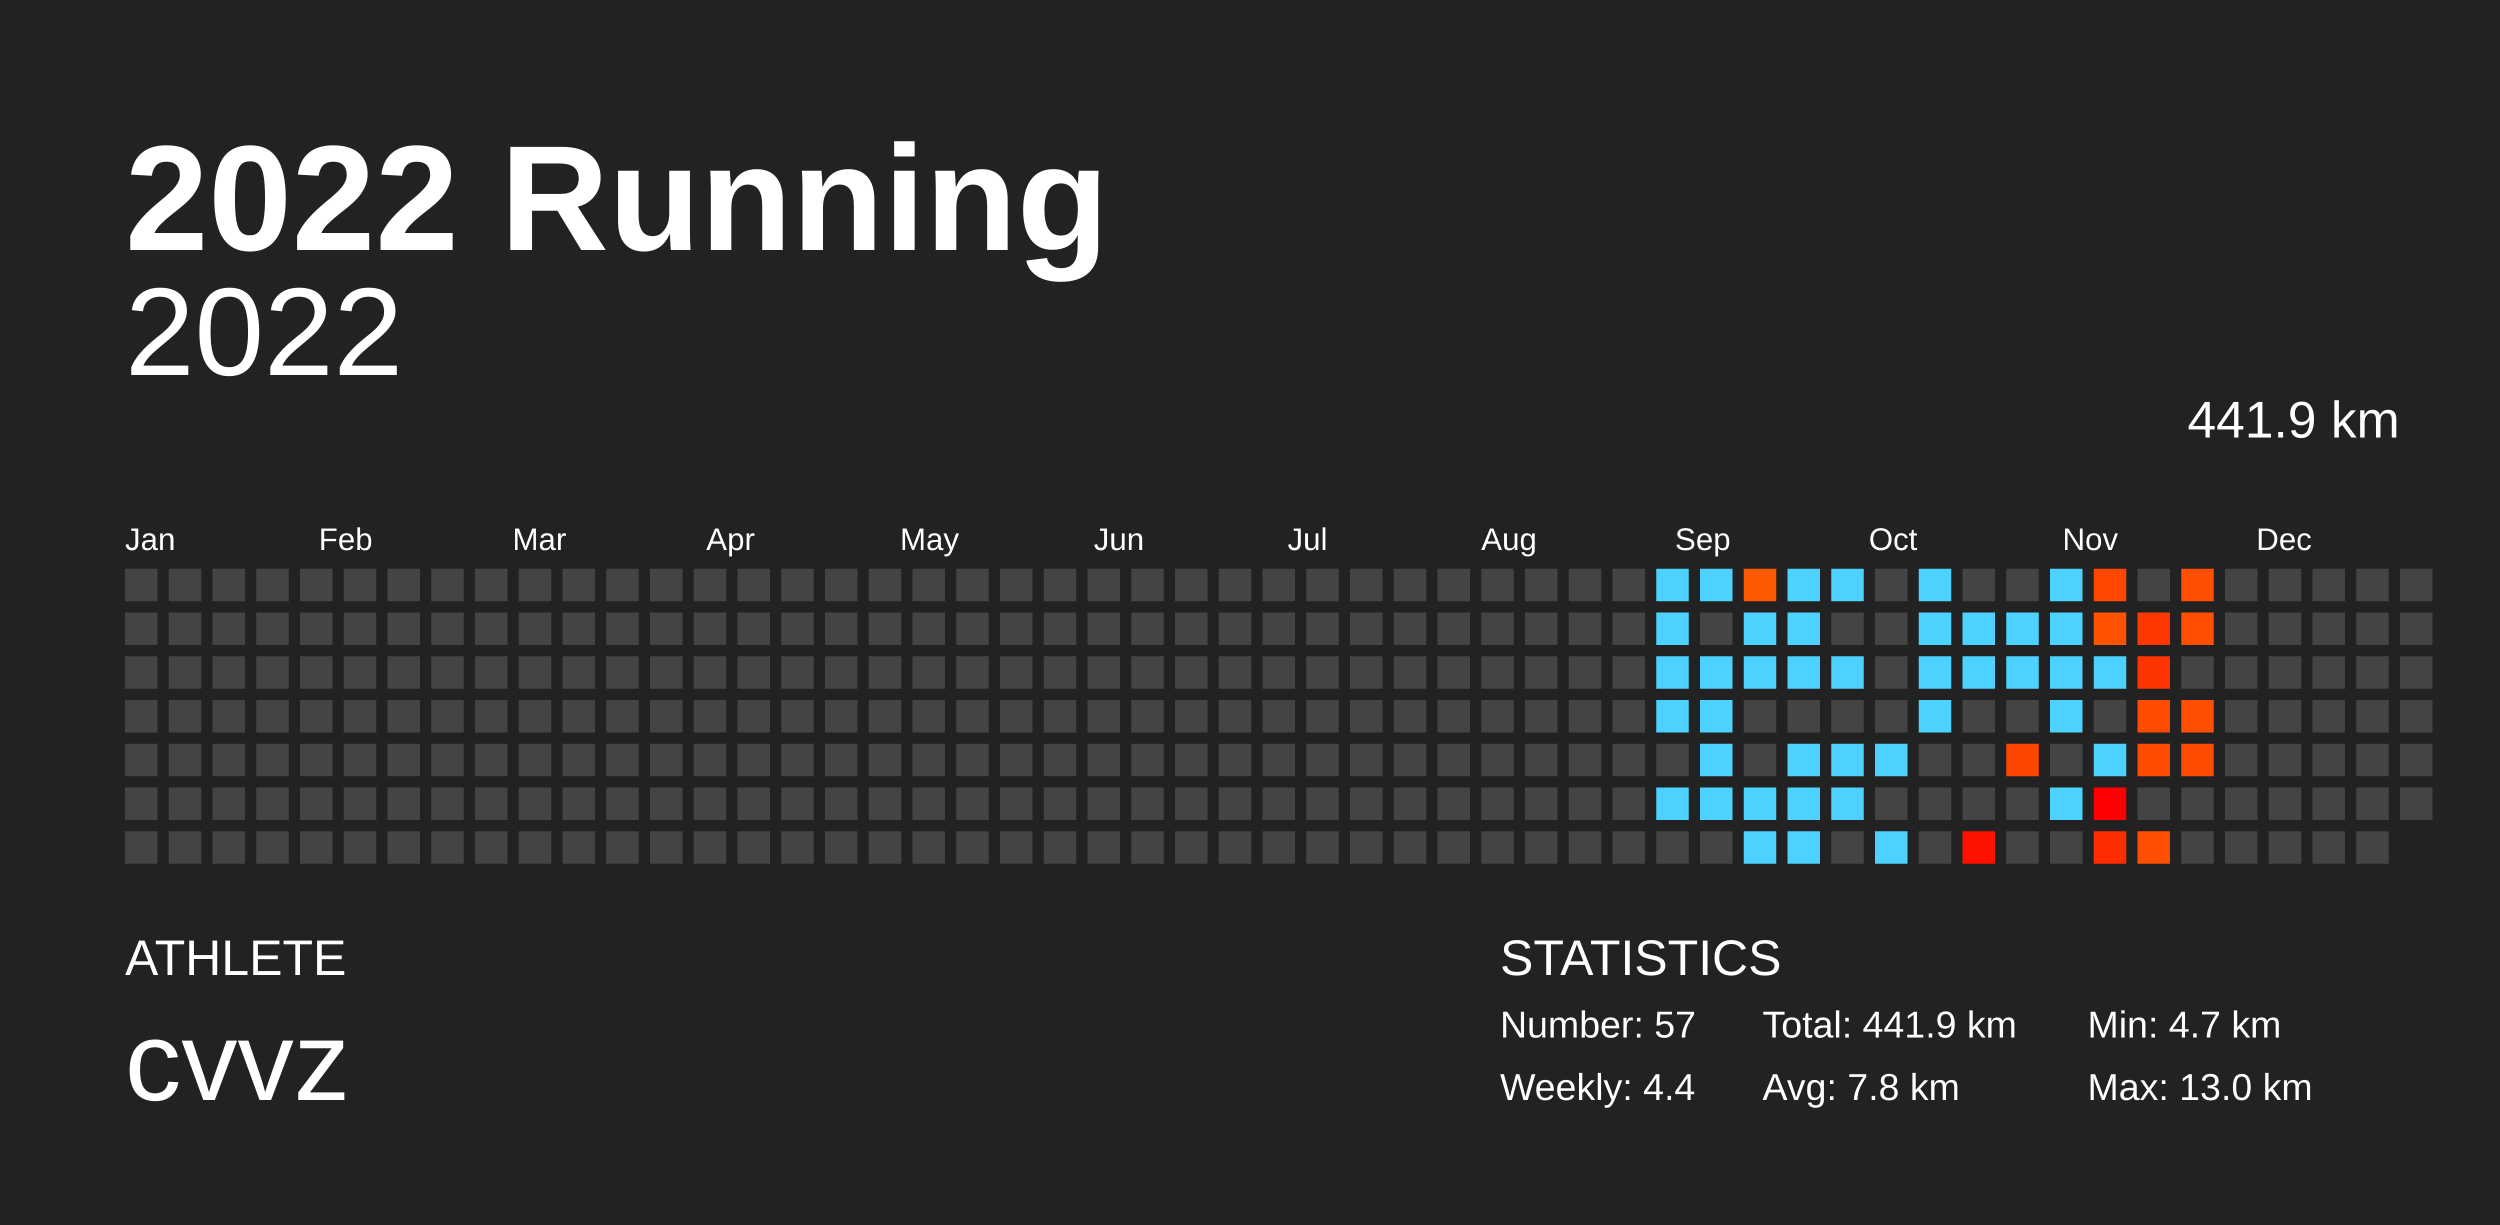
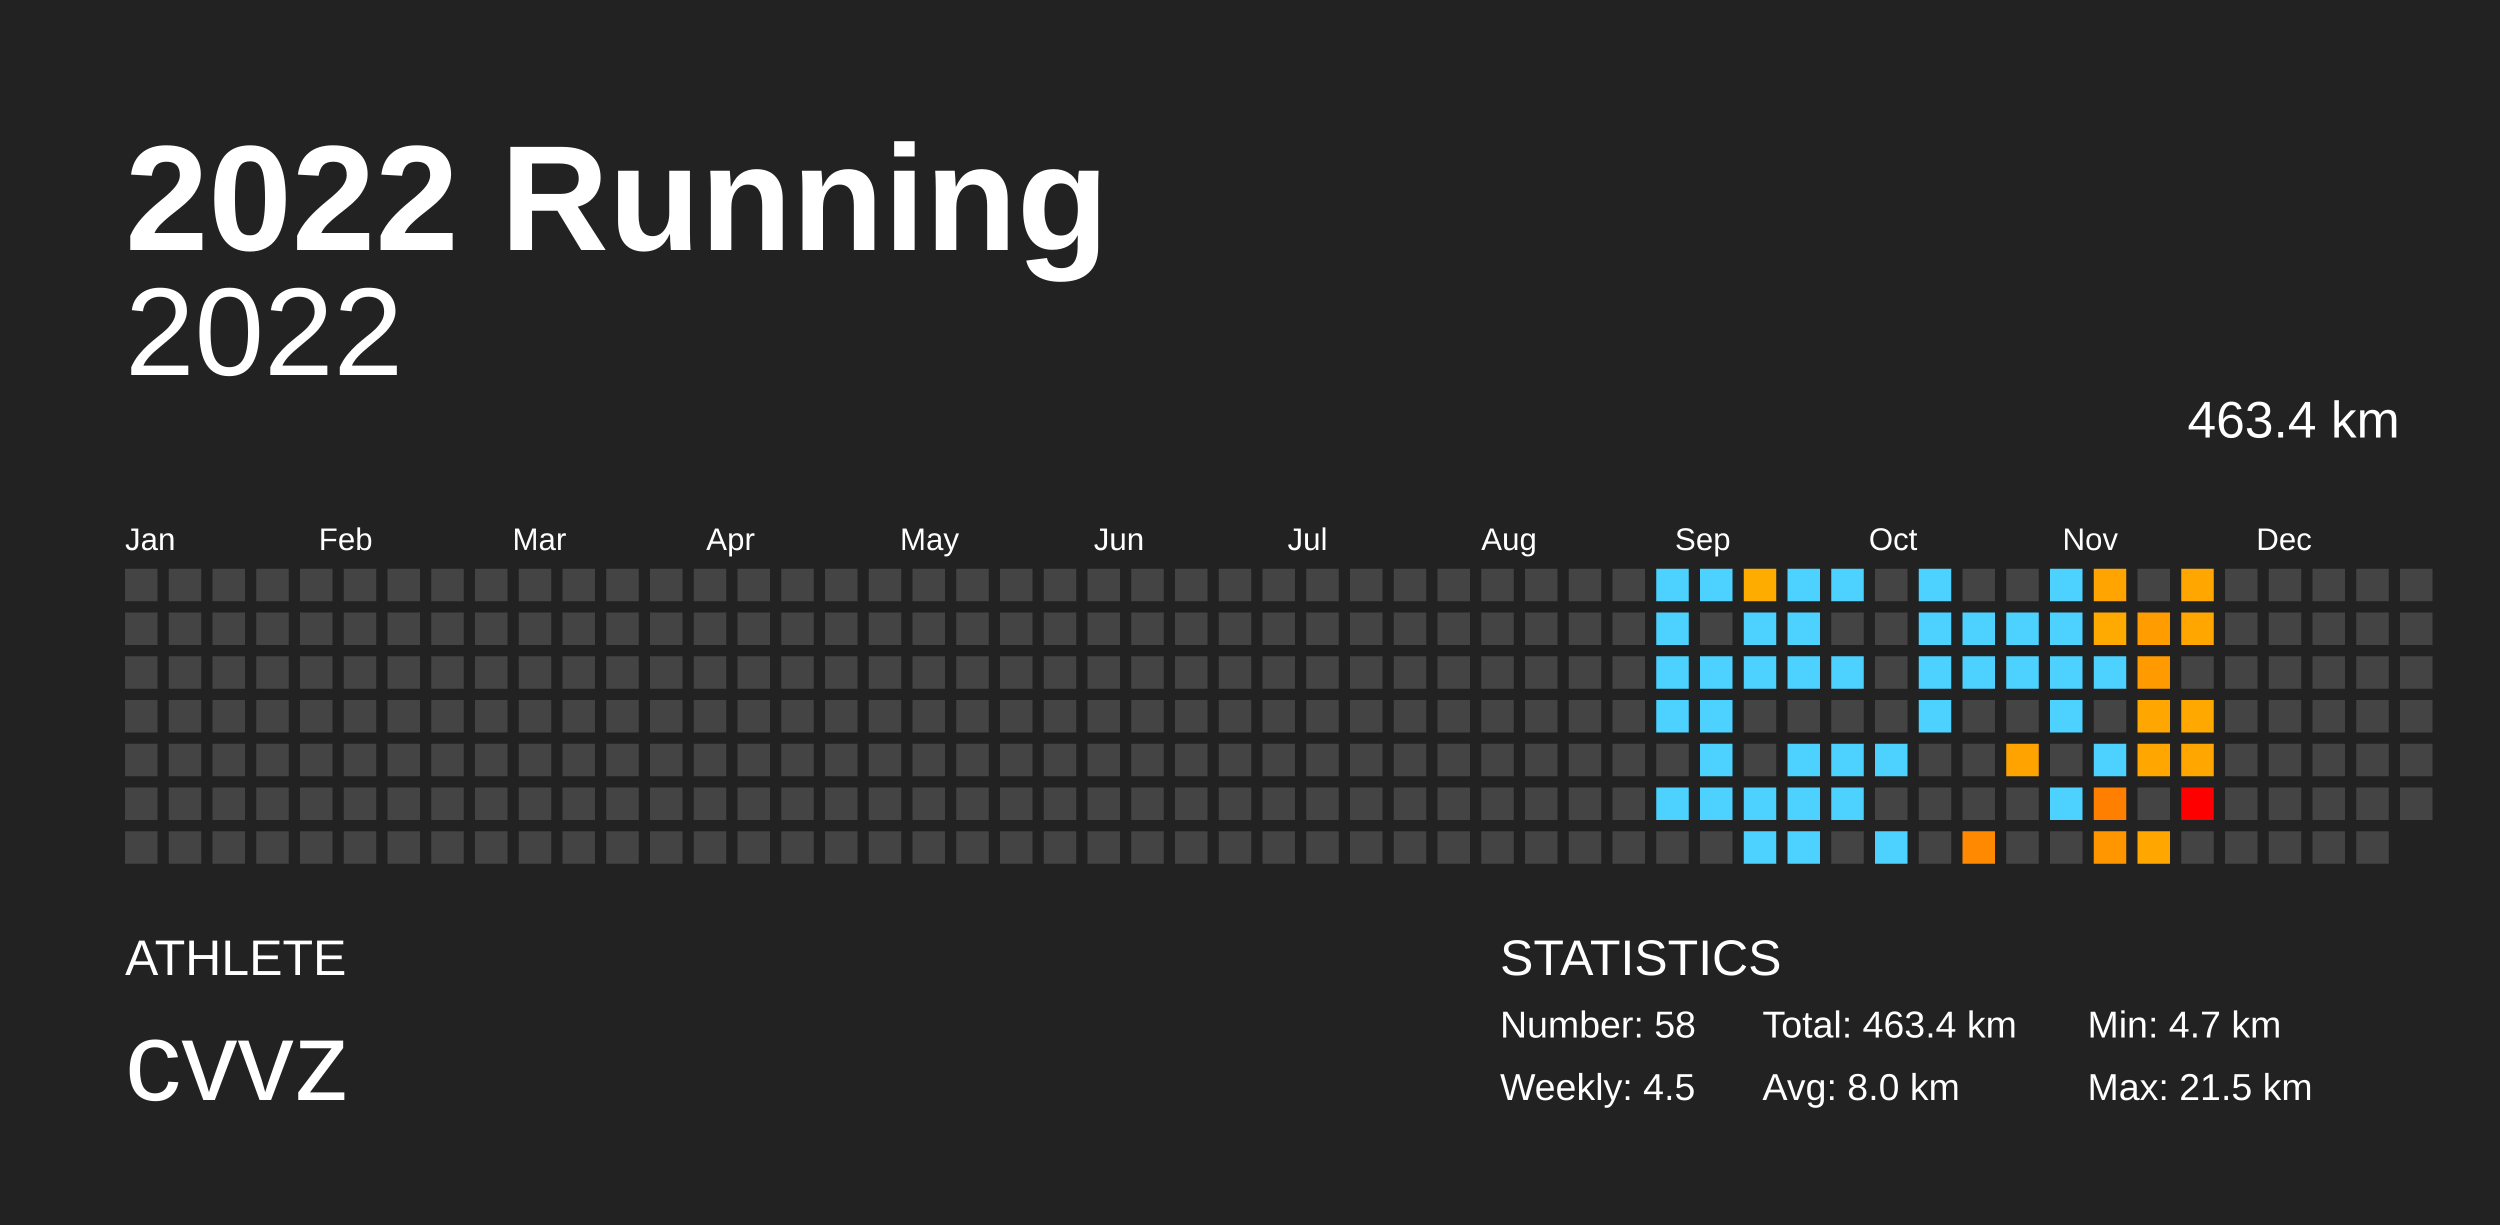
<svg xmlns="http://www.w3.org/2000/svg" baseProfile="full" height="98mm" version="1.1" viewBox="0,0,200,98" width="200mm">
  <defs />
  <rect fill="#222222" height="98" width="200" x="0" y="0" />
  <text fill="#FFFFFF" style="font-size:12px; font-family:Arial; font-weight:bold;" x="10" y="20">2022 Running</text>
  <text fill="#FFFFFF" style="font-size:4px; font-family:Arial" x="10" y="78">ATHLETE</text>
  <text fill="#FFFFFF" style="font-size:9px; font-family:Arial" x="10" y="88">cvvz</text>
  <text fill="#FFFFFF" style="font-size:4px; font-family:Arial" x="120" y="78">STATISTICS</text>
-   <text fill="#FFFFFF" style="font-size:3px; font-family:Arial" x="120" y="83">Number: 57</text>
-   <text fill="#FFFFFF" style="font-size:3px; font-family:Arial" x="120" y="88">Weekly: 4.4</text>
-   <text fill="#FFFFFF" style="font-size:3px; font-family:Arial" x="141" y="83">Total: 441.9 km</text>
-   <text fill="#FFFFFF" style="font-size:3px; font-family:Arial" x="141" y="88">Avg: 7.8 km</text>
+   <text fill="#FFFFFF" style="font-size:3px; font-family:Arial" x="120" y="83">Number: 58</text>
+   <text fill="#FFFFFF" style="font-size:3px; font-family:Arial" x="120" y="88">Weekly: 4.5</text>
+   <text fill="#FFFFFF" style="font-size:3px; font-family:Arial" x="141" y="83">Total: 463.4 km</text>
+   <text fill="#FFFFFF" style="font-size:3px; font-family:Arial" x="141" y="88">Avg: 8.0 km</text>
  <text fill="#FFFFFF" style="font-size:3px; font-family:Arial" x="167" y="83">Min: 4.7 km</text>
-   <text fill="#FFFFFF" style="font-size:3px; font-family:Arial" x="167" y="88">Max: 13.0 km</text>
+   <text fill="#FFFFFF" style="font-size:3px; font-family:Arial" x="167" y="88">Max: 21.5 km</text>
  <text alignment-baseline="hanging" fill="#FFFFFF" style="font-size:10.0px; font-family:Arial;" x="10" y="30">2022</text>
-   <text alignment-baseline="hanging" fill="#FFFFFF" style="font-size:4.125px; font-family:Arial;" x="175" y="35">441.9 km</text>
+   <text alignment-baseline="hanging" fill="#FFFFFF" style="font-size:4.125px; font-family:Arial;" x="175" y="35">463.4 km</text>
  <text fill="#FFFFFF" style="font-size:2.5px; font-family:Arial" x="10.0" y="44">Jan</text>
  <text fill="#FFFFFF" style="font-size:2.5px; font-family:Arial" x="25.5" y="44">Feb</text>
  <text fill="#FFFFFF" style="font-size:2.5px; font-family:Arial" x="41.0" y="44">Mar</text>
  <text fill="#FFFFFF" style="font-size:2.5px; font-family:Arial" x="56.5" y="44">Apr</text>
  <text fill="#FFFFFF" style="font-size:2.5px; font-family:Arial" x="72.0" y="44">May</text>
  <text fill="#FFFFFF" style="font-size:2.5px; font-family:Arial" x="87.5" y="44">Jun</text>
  <text fill="#FFFFFF" style="font-size:2.5px; font-family:Arial" x="103.0" y="44">Jul</text>
  <text fill="#FFFFFF" style="font-size:2.5px; font-family:Arial" x="118.5" y="44">Aug</text>
  <text fill="#FFFFFF" style="font-size:2.5px; font-family:Arial" x="134.0" y="44">Sep</text>
  <text fill="#FFFFFF" style="font-size:2.5px; font-family:Arial" x="149.5" y="44">Oct</text>
  <text fill="#FFFFFF" style="font-size:2.5px; font-family:Arial" x="165.0" y="44">Nov</text>
  <text fill="#FFFFFF" style="font-size:2.5px; font-family:Arial" x="180.5" y="44">Dec</text>
  <rect fill="#444444" height="2.6" width="2.6" x="10.0" y="45.5" />
  <rect fill="#444444" height="2.6" width="2.6" x="10.0" y="49.0" />
  <rect fill="#444444" height="2.6" width="2.6" x="10.0" y="52.5" />
  <rect fill="#444444" height="2.6" width="2.6" x="10.0" y="56.0" />
  <rect fill="#444444" height="2.6" width="2.6" x="10.0" y="59.5" />
  <rect fill="#444444" height="2.6" width="2.6" x="10.0" y="63.0" />
  <rect fill="#444444" height="2.6" width="2.6" x="10.0" y="66.5" />
  <rect fill="#444444" height="2.6" width="2.6" x="13.5" y="45.5" />
  <rect fill="#444444" height="2.6" width="2.6" x="13.5" y="49.0" />
  <rect fill="#444444" height="2.6" width="2.6" x="13.5" y="52.5" />
  <rect fill="#444444" height="2.6" width="2.6" x="13.5" y="56.0" />
  <rect fill="#444444" height="2.6" width="2.6" x="13.5" y="59.5" />
  <rect fill="#444444" height="2.6" width="2.6" x="13.5" y="63.0" />
  <rect fill="#444444" height="2.6" width="2.6" x="13.5" y="66.5" />
  <rect fill="#444444" height="2.6" width="2.6" x="17.0" y="45.5" />
  <rect fill="#444444" height="2.6" width="2.6" x="17.0" y="49.0" />
  <rect fill="#444444" height="2.6" width="2.6" x="17.0" y="52.5" />
  <rect fill="#444444" height="2.6" width="2.6" x="17.0" y="56.0" />
  <rect fill="#444444" height="2.6" width="2.6" x="17.0" y="59.5" />
  <rect fill="#444444" height="2.6" width="2.6" x="17.0" y="63.0" />
  <rect fill="#444444" height="2.6" width="2.6" x="17.0" y="66.5" />
  <rect fill="#444444" height="2.6" width="2.6" x="20.5" y="45.5" />
  <rect fill="#444444" height="2.6" width="2.6" x="20.5" y="49.0" />
  <rect fill="#444444" height="2.6" width="2.6" x="20.5" y="52.5" />
  <rect fill="#444444" height="2.6" width="2.6" x="20.5" y="56.0" />
  <rect fill="#444444" height="2.6" width="2.6" x="20.5" y="59.5" />
  <rect fill="#444444" height="2.6" width="2.6" x="20.5" y="63.0" />
  <rect fill="#444444" height="2.6" width="2.6" x="20.5" y="66.5" />
  <rect fill="#444444" height="2.6" width="2.6" x="24.0" y="45.5" />
  <rect fill="#444444" height="2.6" width="2.6" x="24.0" y="49.0" />
  <rect fill="#444444" height="2.6" width="2.6" x="24.0" y="52.5" />
  <rect fill="#444444" height="2.6" width="2.6" x="24.0" y="56.0" />
  <rect fill="#444444" height="2.6" width="2.6" x="24.0" y="59.5" />
  <rect fill="#444444" height="2.6" width="2.6" x="24.0" y="63.0" />
  <rect fill="#444444" height="2.6" width="2.6" x="24.0" y="66.5" />
  <rect fill="#444444" height="2.6" width="2.6" x="27.5" y="45.5" />
  <rect fill="#444444" height="2.6" width="2.6" x="27.5" y="49.0" />
  <rect fill="#444444" height="2.6" width="2.6" x="27.5" y="52.5" />
  <rect fill="#444444" height="2.6" width="2.6" x="27.5" y="56.0" />
  <rect fill="#444444" height="2.6" width="2.6" x="27.5" y="59.5" />
  <rect fill="#444444" height="2.6" width="2.6" x="27.5" y="63.0" />
  <rect fill="#444444" height="2.6" width="2.6" x="27.5" y="66.5" />
  <rect fill="#444444" height="2.6" width="2.6" x="31.0" y="45.5" />
  <rect fill="#444444" height="2.6" width="2.6" x="31.0" y="49.0" />
  <rect fill="#444444" height="2.6" width="2.6" x="31.0" y="52.5" />
  <rect fill="#444444" height="2.6" width="2.6" x="31.0" y="56.0" />
  <rect fill="#444444" height="2.6" width="2.6" x="31.0" y="59.5" />
  <rect fill="#444444" height="2.6" width="2.6" x="31.0" y="63.0" />
  <rect fill="#444444" height="2.6" width="2.6" x="31.0" y="66.5" />
  <rect fill="#444444" height="2.6" width="2.6" x="34.5" y="45.5" />
  <rect fill="#444444" height="2.6" width="2.6" x="34.5" y="49.0" />
  <rect fill="#444444" height="2.6" width="2.6" x="34.5" y="52.5" />
  <rect fill="#444444" height="2.6" width="2.6" x="34.5" y="56.0" />
  <rect fill="#444444" height="2.6" width="2.6" x="34.5" y="59.5" />
  <rect fill="#444444" height="2.6" width="2.6" x="34.5" y="63.0" />
  <rect fill="#444444" height="2.6" width="2.6" x="34.5" y="66.5" />
  <rect fill="#444444" height="2.6" width="2.6" x="38.0" y="45.5" />
  <rect fill="#444444" height="2.6" width="2.6" x="38.0" y="49.0" />
  <rect fill="#444444" height="2.6" width="2.6" x="38.0" y="52.5" />
  <rect fill="#444444" height="2.6" width="2.6" x="38.0" y="56.0" />
  <rect fill="#444444" height="2.6" width="2.6" x="38.0" y="59.5" />
  <rect fill="#444444" height="2.6" width="2.6" x="38.0" y="63.0" />
  <rect fill="#444444" height="2.6" width="2.6" x="38.0" y="66.5" />
  <rect fill="#444444" height="2.6" width="2.6" x="41.5" y="45.5" />
  <rect fill="#444444" height="2.6" width="2.6" x="41.5" y="49.0" />
  <rect fill="#444444" height="2.6" width="2.6" x="41.5" y="52.5" />
  <rect fill="#444444" height="2.6" width="2.6" x="41.5" y="56.0" />
  <rect fill="#444444" height="2.6" width="2.6" x="41.5" y="59.5" />
  <rect fill="#444444" height="2.6" width="2.6" x="41.5" y="63.0" />
  <rect fill="#444444" height="2.6" width="2.6" x="41.5" y="66.5" />
  <rect fill="#444444" height="2.6" width="2.6" x="45.0" y="45.5" />
  <rect fill="#444444" height="2.6" width="2.6" x="45.0" y="49.0" />
  <rect fill="#444444" height="2.6" width="2.6" x="45.0" y="52.5" />
  <rect fill="#444444" height="2.6" width="2.6" x="45.0" y="56.0" />
  <rect fill="#444444" height="2.6" width="2.6" x="45.0" y="59.5" />
  <rect fill="#444444" height="2.6" width="2.6" x="45.0" y="63.0" />
  <rect fill="#444444" height="2.6" width="2.6" x="45.0" y="66.5" />
  <rect fill="#444444" height="2.6" width="2.6" x="48.5" y="45.5" />
  <rect fill="#444444" height="2.6" width="2.6" x="48.5" y="49.0" />
  <rect fill="#444444" height="2.6" width="2.6" x="48.5" y="52.5" />
  <rect fill="#444444" height="2.6" width="2.6" x="48.5" y="56.0" />
  <rect fill="#444444" height="2.6" width="2.6" x="48.5" y="59.5" />
  <rect fill="#444444" height="2.6" width="2.6" x="48.5" y="63.0" />
  <rect fill="#444444" height="2.6" width="2.6" x="48.5" y="66.5" />
  <rect fill="#444444" height="2.6" width="2.6" x="52.0" y="45.5" />
  <rect fill="#444444" height="2.6" width="2.6" x="52.0" y="49.0" />
  <rect fill="#444444" height="2.6" width="2.6" x="52.0" y="52.5" />
  <rect fill="#444444" height="2.6" width="2.6" x="52.0" y="56.0" />
  <rect fill="#444444" height="2.6" width="2.6" x="52.0" y="59.5" />
  <rect fill="#444444" height="2.6" width="2.6" x="52.0" y="63.0" />
  <rect fill="#444444" height="2.6" width="2.6" x="52.0" y="66.5" />
  <rect fill="#444444" height="2.6" width="2.6" x="55.5" y="45.5" />
  <rect fill="#444444" height="2.6" width="2.6" x="55.5" y="49.0" />
  <rect fill="#444444" height="2.6" width="2.6" x="55.5" y="52.5" />
  <rect fill="#444444" height="2.6" width="2.6" x="55.5" y="56.0" />
  <rect fill="#444444" height="2.6" width="2.6" x="55.5" y="59.5" />
  <rect fill="#444444" height="2.6" width="2.6" x="55.5" y="63.0" />
  <rect fill="#444444" height="2.6" width="2.6" x="55.5" y="66.5" />
  <rect fill="#444444" height="2.6" width="2.6" x="59.0" y="45.5" />
  <rect fill="#444444" height="2.6" width="2.6" x="59.0" y="49.0" />
  <rect fill="#444444" height="2.6" width="2.6" x="59.0" y="52.5" />
  <rect fill="#444444" height="2.6" width="2.6" x="59.0" y="56.0" />
  <rect fill="#444444" height="2.6" width="2.6" x="59.0" y="59.5" />
  <rect fill="#444444" height="2.6" width="2.6" x="59.0" y="63.0" />
  <rect fill="#444444" height="2.6" width="2.6" x="59.0" y="66.5" />
  <rect fill="#444444" height="2.6" width="2.6" x="62.5" y="45.5" />
  <rect fill="#444444" height="2.6" width="2.6" x="62.5" y="49.0" />
  <rect fill="#444444" height="2.6" width="2.6" x="62.5" y="52.5" />
  <rect fill="#444444" height="2.6" width="2.6" x="62.5" y="56.0" />
  <rect fill="#444444" height="2.6" width="2.6" x="62.5" y="59.5" />
  <rect fill="#444444" height="2.6" width="2.6" x="62.5" y="63.0" />
  <rect fill="#444444" height="2.6" width="2.6" x="62.5" y="66.5" />
  <rect fill="#444444" height="2.6" width="2.6" x="66.0" y="45.5" />
  <rect fill="#444444" height="2.6" width="2.6" x="66.0" y="49.0" />
  <rect fill="#444444" height="2.6" width="2.6" x="66.0" y="52.5" />
  <rect fill="#444444" height="2.6" width="2.6" x="66.0" y="56.0" />
  <rect fill="#444444" height="2.6" width="2.6" x="66.0" y="59.5" />
  <rect fill="#444444" height="2.6" width="2.6" x="66.0" y="63.0" />
  <rect fill="#444444" height="2.6" width="2.6" x="66.0" y="66.5" />
  <rect fill="#444444" height="2.6" width="2.6" x="69.5" y="45.5" />
  <rect fill="#444444" height="2.6" width="2.6" x="69.5" y="49.0" />
  <rect fill="#444444" height="2.6" width="2.6" x="69.5" y="52.5" />
  <rect fill="#444444" height="2.6" width="2.6" x="69.5" y="56.0" />
  <rect fill="#444444" height="2.6" width="2.6" x="69.5" y="59.5" />
  <rect fill="#444444" height="2.6" width="2.6" x="69.5" y="63.0" />
  <rect fill="#444444" height="2.6" width="2.6" x="69.5" y="66.5" />
  <rect fill="#444444" height="2.6" width="2.6" x="73.0" y="45.5" />
  <rect fill="#444444" height="2.6" width="2.6" x="73.0" y="49.0" />
  <rect fill="#444444" height="2.6" width="2.6" x="73.0" y="52.5" />
  <rect fill="#444444" height="2.6" width="2.6" x="73.0" y="56.0" />
  <rect fill="#444444" height="2.6" width="2.6" x="73.0" y="59.5" />
  <rect fill="#444444" height="2.6" width="2.6" x="73.0" y="63.0" />
  <rect fill="#444444" height="2.6" width="2.6" x="73.0" y="66.5" />
  <rect fill="#444444" height="2.6" width="2.6" x="76.5" y="45.5" />
  <rect fill="#444444" height="2.6" width="2.6" x="76.5" y="49.0" />
  <rect fill="#444444" height="2.6" width="2.6" x="76.5" y="52.5" />
  <rect fill="#444444" height="2.6" width="2.6" x="76.5" y="56.0" />
  <rect fill="#444444" height="2.6" width="2.6" x="76.5" y="59.5" />
  <rect fill="#444444" height="2.6" width="2.6" x="76.5" y="63.0" />
  <rect fill="#444444" height="2.6" width="2.6" x="76.5" y="66.5" />
  <rect fill="#444444" height="2.6" width="2.6" x="80.0" y="45.5" />
  <rect fill="#444444" height="2.6" width="2.6" x="80.0" y="49.0" />
  <rect fill="#444444" height="2.6" width="2.6" x="80.0" y="52.5" />
  <rect fill="#444444" height="2.6" width="2.6" x="80.0" y="56.0" />
  <rect fill="#444444" height="2.6" width="2.6" x="80.0" y="59.5" />
  <rect fill="#444444" height="2.6" width="2.6" x="80.0" y="63.0" />
  <rect fill="#444444" height="2.6" width="2.6" x="80.0" y="66.5" />
  <rect fill="#444444" height="2.6" width="2.6" x="83.5" y="45.5" />
  <rect fill="#444444" height="2.6" width="2.6" x="83.5" y="49.0" />
  <rect fill="#444444" height="2.6" width="2.6" x="83.5" y="52.5" />
  <rect fill="#444444" height="2.6" width="2.6" x="83.5" y="56.0" />
  <rect fill="#444444" height="2.6" width="2.6" x="83.5" y="59.5" />
  <rect fill="#444444" height="2.6" width="2.6" x="83.5" y="63.0" />
  <rect fill="#444444" height="2.6" width="2.6" x="83.5" y="66.5" />
  <rect fill="#444444" height="2.6" width="2.6" x="87.0" y="45.5" />
  <rect fill="#444444" height="2.6" width="2.6" x="87.0" y="49.0" />
  <rect fill="#444444" height="2.6" width="2.6" x="87.0" y="52.5" />
  <rect fill="#444444" height="2.6" width="2.6" x="87.0" y="56.0" />
  <rect fill="#444444" height="2.6" width="2.6" x="87.0" y="59.5" />
  <rect fill="#444444" height="2.6" width="2.6" x="87.0" y="63.0" />
  <rect fill="#444444" height="2.6" width="2.6" x="87.0" y="66.5" />
  <rect fill="#444444" height="2.6" width="2.6" x="90.5" y="45.5" />
  <rect fill="#444444" height="2.6" width="2.6" x="90.5" y="49.0" />
  <rect fill="#444444" height="2.6" width="2.6" x="90.5" y="52.5" />
  <rect fill="#444444" height="2.6" width="2.6" x="90.5" y="56.0" />
  <rect fill="#444444" height="2.6" width="2.6" x="90.5" y="59.5" />
  <rect fill="#444444" height="2.6" width="2.6" x="90.5" y="63.0" />
  <rect fill="#444444" height="2.6" width="2.6" x="90.5" y="66.5" />
  <rect fill="#444444" height="2.6" width="2.6" x="94.0" y="45.5" />
  <rect fill="#444444" height="2.6" width="2.6" x="94.0" y="49.0" />
  <rect fill="#444444" height="2.6" width="2.6" x="94.0" y="52.5" />
  <rect fill="#444444" height="2.6" width="2.6" x="94.0" y="56.0" />
  <rect fill="#444444" height="2.6" width="2.6" x="94.0" y="59.5" />
  <rect fill="#444444" height="2.6" width="2.6" x="94.0" y="63.0" />
  <rect fill="#444444" height="2.6" width="2.6" x="94.0" y="66.5" />
  <rect fill="#444444" height="2.6" width="2.6" x="97.5" y="45.5" />
  <rect fill="#444444" height="2.6" width="2.6" x="97.5" y="49.0" />
  <rect fill="#444444" height="2.6" width="2.6" x="97.5" y="52.5" />
  <rect fill="#444444" height="2.6" width="2.6" x="97.5" y="56.0" />
  <rect fill="#444444" height="2.6" width="2.6" x="97.5" y="59.5" />
  <rect fill="#444444" height="2.6" width="2.6" x="97.5" y="63.0" />
  <rect fill="#444444" height="2.6" width="2.6" x="97.5" y="66.5" />
  <rect fill="#444444" height="2.6" width="2.6" x="101.0" y="45.5" />
  <rect fill="#444444" height="2.6" width="2.6" x="101.0" y="49.0" />
  <rect fill="#444444" height="2.6" width="2.6" x="101.0" y="52.5" />
  <rect fill="#444444" height="2.6" width="2.6" x="101.0" y="56.0" />
  <rect fill="#444444" height="2.6" width="2.6" x="101.0" y="59.5" />
  <rect fill="#444444" height="2.6" width="2.6" x="101.0" y="63.0" />
  <rect fill="#444444" height="2.6" width="2.6" x="101.0" y="66.5" />
  <rect fill="#444444" height="2.6" width="2.6" x="104.5" y="45.5" />
  <rect fill="#444444" height="2.6" width="2.6" x="104.5" y="49.0" />
  <rect fill="#444444" height="2.6" width="2.6" x="104.5" y="52.5" />
  <rect fill="#444444" height="2.6" width="2.6" x="104.5" y="56.0" />
  <rect fill="#444444" height="2.6" width="2.6" x="104.5" y="59.5" />
  <rect fill="#444444" height="2.6" width="2.6" x="104.5" y="63.0" />
  <rect fill="#444444" height="2.6" width="2.6" x="104.5" y="66.5" />
  <rect fill="#444444" height="2.6" width="2.6" x="108.0" y="45.5" />
  <rect fill="#444444" height="2.6" width="2.6" x="108.0" y="49.0" />
  <rect fill="#444444" height="2.6" width="2.6" x="108.0" y="52.5" />
  <rect fill="#444444" height="2.6" width="2.6" x="108.0" y="56.0" />
  <rect fill="#444444" height="2.6" width="2.6" x="108.0" y="59.5" />
  <rect fill="#444444" height="2.6" width="2.6" x="108.0" y="63.0" />
  <rect fill="#444444" height="2.6" width="2.6" x="108.0" y="66.5" />
  <rect fill="#444444" height="2.6" width="2.6" x="111.5" y="45.5" />
  <rect fill="#444444" height="2.6" width="2.6" x="111.5" y="49.0" />
  <rect fill="#444444" height="2.6" width="2.6" x="111.5" y="52.5" />
  <rect fill="#444444" height="2.6" width="2.6" x="111.5" y="56.0" />
  <rect fill="#444444" height="2.6" width="2.6" x="111.5" y="59.5" />
  <rect fill="#444444" height="2.6" width="2.6" x="111.5" y="63.0" />
  <rect fill="#444444" height="2.6" width="2.6" x="111.5" y="66.5" />
  <rect fill="#444444" height="2.6" width="2.6" x="115.0" y="45.5" />
  <rect fill="#444444" height="2.6" width="2.6" x="115.0" y="49.0" />
  <rect fill="#444444" height="2.6" width="2.6" x="115.0" y="52.5" />
  <rect fill="#444444" height="2.6" width="2.6" x="115.0" y="56.0" />
  <rect fill="#444444" height="2.6" width="2.6" x="115.0" y="59.5" />
  <rect fill="#444444" height="2.6" width="2.6" x="115.0" y="63.0" />
  <rect fill="#444444" height="2.6" width="2.6" x="115.0" y="66.5" />
  <rect fill="#444444" height="2.6" width="2.6" x="118.5" y="45.5" />
  <rect fill="#444444" height="2.6" width="2.6" x="118.5" y="49.0" />
  <rect fill="#444444" height="2.6" width="2.6" x="118.5" y="52.5" />
  <rect fill="#444444" height="2.6" width="2.6" x="118.5" y="56.0" />
  <rect fill="#444444" height="2.6" width="2.6" x="118.5" y="59.5" />
  <rect fill="#444444" height="2.6" width="2.6" x="118.5" y="63.0" />
  <rect fill="#444444" height="2.6" width="2.6" x="118.5" y="66.5" />
  <rect fill="#444444" height="2.6" width="2.6" x="122.0" y="45.5" />
  <rect fill="#444444" height="2.6" width="2.6" x="122.0" y="49.0" />
  <rect fill="#444444" height="2.6" width="2.6" x="122.0" y="52.5" />
  <rect fill="#444444" height="2.6" width="2.6" x="122.0" y="56.0" />
  <rect fill="#444444" height="2.6" width="2.6" x="122.0" y="59.5" />
  <rect fill="#444444" height="2.6" width="2.6" x="122.0" y="63.0" />
  <rect fill="#444444" height="2.6" width="2.6" x="122.0" y="66.5" />
  <rect fill="#444444" height="2.6" width="2.6" x="125.5" y="45.5" />
  <rect fill="#444444" height="2.6" width="2.6" x="125.5" y="49.0" />
  <rect fill="#444444" height="2.6" width="2.6" x="125.5" y="52.5" />
  <rect fill="#444444" height="2.6" width="2.6" x="125.5" y="56.0" />
  <rect fill="#444444" height="2.6" width="2.6" x="125.5" y="59.5" />
  <rect fill="#444444" height="2.6" width="2.6" x="125.5" y="63.0" />
  <rect fill="#444444" height="2.6" width="2.6" x="125.5" y="66.5" />
  <rect fill="#444444" height="2.6" width="2.6" x="129.0" y="45.5" />
  <rect fill="#444444" height="2.6" width="2.6" x="129.0" y="49.0" />
  <rect fill="#444444" height="2.6" width="2.6" x="129.0" y="52.5" />
  <rect fill="#444444" height="2.6" width="2.6" x="129.0" y="56.0" />
  <rect fill="#444444" height="2.6" width="2.6" x="129.0" y="59.5" />
  <rect fill="#444444" height="2.6" width="2.6" x="129.0" y="63.0" />
  <rect fill="#444444" height="2.6" width="2.6" x="129.0" y="66.5" />
  <rect fill="#4dd2ff" height="2.6" width="2.6" x="132.5" y="45.5" />
  <rect fill="#4dd2ff" height="2.6" width="2.6" x="132.5" y="49.0" />
  <rect fill="#4dd2ff" height="2.6" width="2.6" x="132.5" y="52.5" />
  <rect fill="#4dd2ff" height="2.6" width="2.6" x="132.5" y="56.0" />
  <rect fill="#444444" height="2.6" width="2.6" x="132.5" y="59.5" />
  <rect fill="#4dd2ff" height="2.6" width="2.6" x="132.5" y="63.0" />
  <rect fill="#444444" height="2.6" width="2.6" x="132.5" y="66.5" />
  <rect fill="#4dd2ff" height="2.6" width="2.6" x="136.0" y="45.5" />
  <rect fill="#444444" height="2.6" width="2.6" x="136.0" y="49.0" />
  <rect fill="#4dd2ff" height="2.6" width="2.6" x="136.0" y="52.5" />
  <rect fill="#4dd2ff" height="2.6" width="2.6" x="136.0" y="56.0" />
  <rect fill="#4dd2ff" height="2.6" width="2.6" x="136.0" y="59.5" />
  <rect fill="#4dd2ff" height="2.6" width="2.6" x="136.0" y="63.0" />
  <rect fill="#444444" height="2.6" width="2.6" x="136.0" y="66.5" />
-   <rect fill="#ff5900" height="2.6" width="2.6" x="139.5" y="45.5" />
+   <rect fill="#ffac00" height="2.6" width="2.6" x="139.5" y="45.5" />
  <rect fill="#4dd2ff" height="2.6" width="2.6" x="139.5" y="49.0" />
  <rect fill="#4dd2ff" height="2.6" width="2.6" x="139.5" y="52.5" />
  <rect fill="#444444" height="2.6" width="2.6" x="139.5" y="56.0" />
  <rect fill="#444444" height="2.6" width="2.6" x="139.5" y="59.5" />
  <rect fill="#4dd2ff" height="2.6" width="2.6" x="139.5" y="63.0" />
  <rect fill="#4dd2ff" height="2.6" width="2.6" x="139.5" y="66.5" />
  <rect fill="#4dd2ff" height="2.6" width="2.6" x="143.0" y="45.5" />
  <rect fill="#4dd2ff" height="2.6" width="2.6" x="143.0" y="49.0" />
  <rect fill="#4dd2ff" height="2.6" width="2.6" x="143.0" y="52.5" />
  <rect fill="#444444" height="2.6" width="2.6" x="143.0" y="56.0" />
  <rect fill="#4dd2ff" height="2.6" width="2.6" x="143.0" y="59.5" />
  <rect fill="#4dd2ff" height="2.6" width="2.6" x="143.0" y="63.0" />
  <rect fill="#4dd2ff" height="2.6" width="2.6" x="143.0" y="66.5" />
  <rect fill="#4dd2ff" height="2.6" width="2.6" x="146.5" y="45.5" />
  <rect fill="#444444" height="2.6" width="2.6" x="146.5" y="49.0" />
  <rect fill="#4dd2ff" height="2.6" width="2.6" x="146.5" y="52.5" />
  <rect fill="#444444" height="2.6" width="2.6" x="146.5" y="56.0" />
  <rect fill="#4dd2ff" height="2.6" width="2.6" x="146.5" y="59.5" />
  <rect fill="#4dd2ff" height="2.6" width="2.6" x="146.5" y="63.0" />
  <rect fill="#444444" height="2.6" width="2.6" x="146.5" y="66.5" />
  <rect fill="#444444" height="2.6" width="2.6" x="150.0" y="45.5" />
  <rect fill="#444444" height="2.6" width="2.6" x="150.0" y="49.0" />
  <rect fill="#444444" height="2.6" width="2.6" x="150.0" y="52.5" />
  <rect fill="#444444" height="2.6" width="2.6" x="150.0" y="56.0" />
  <rect fill="#4dd2ff" height="2.6" width="2.6" x="150.0" y="59.5" />
  <rect fill="#444444" height="2.6" width="2.6" x="150.0" y="63.0" />
  <rect fill="#4dd2ff" height="2.6" width="2.6" x="150.0" y="66.5" />
  <rect fill="#4dd2ff" height="2.6" width="2.6" x="153.5" y="45.5" />
  <rect fill="#4dd2ff" height="2.6" width="2.6" x="153.5" y="49.0" />
  <rect fill="#4dd2ff" height="2.6" width="2.6" x="153.5" y="52.5" />
  <rect fill="#4dd2ff" height="2.6" width="2.6" x="153.5" y="56.0" />
  <rect fill="#444444" height="2.6" width="2.6" x="153.5" y="59.5" />
  <rect fill="#444444" height="2.6" width="2.6" x="153.5" y="63.0" />
  <rect fill="#444444" height="2.6" width="2.6" x="153.5" y="66.5" />
  <rect fill="#444444" height="2.6" width="2.6" x="157.0" y="45.5" />
  <rect fill="#4dd2ff" height="2.6" width="2.6" x="157.0" y="49.0" />
  <rect fill="#4dd2ff" height="2.6" width="2.6" x="157.0" y="52.5" />
  <rect fill="#444444" height="2.6" width="2.6" x="157.0" y="56.0" />
  <rect fill="#444444" height="2.6" width="2.6" x="157.0" y="59.5" />
  <rect fill="#444444" height="2.6" width="2.6" x="157.0" y="63.0" />
-   <rect fill="#ff1100" height="2.6" width="2.6" x="157.0" y="66.5" />
+   <rect fill="#ff8900" height="2.6" width="2.6" x="157.0" y="66.5" />
  <rect fill="#444444" height="2.6" width="2.6" x="160.5" y="45.5" />
  <rect fill="#4dd2ff" height="2.6" width="2.6" x="160.5" y="49.0" />
  <rect fill="#4dd2ff" height="2.6" width="2.6" x="160.5" y="52.5" />
  <rect fill="#444444" height="2.6" width="2.6" x="160.5" y="56.0" />
-   <rect fill="#ff4600" height="2.6" width="2.6" x="160.5" y="59.5" />
+   <rect fill="#ffa300" height="2.6" width="2.6" x="160.5" y="59.5" />
  <rect fill="#444444" height="2.6" width="2.6" x="160.5" y="63.0" />
  <rect fill="#444444" height="2.6" width="2.6" x="160.5" y="66.5" />
  <rect fill="#4dd2ff" height="2.6" width="2.6" x="164.0" y="45.5" />
  <rect fill="#4dd2ff" height="2.6" width="2.6" x="164.0" y="49.0" />
  <rect fill="#4dd2ff" height="2.6" width="2.6" x="164.0" y="52.5" />
  <rect fill="#4dd2ff" height="2.6" width="2.6" x="164.0" y="56.0" />
  <rect fill="#444444" height="2.6" width="2.6" x="164.0" y="59.5" />
  <rect fill="#4dd2ff" height="2.6" width="2.6" x="164.0" y="63.0" />
  <rect fill="#444444" height="2.6" width="2.6" x="164.0" y="66.5" />
-   <rect fill="#ff4700" height="2.6" width="2.6" x="167.5" y="45.5" />
-   <rect fill="#ff5300" height="2.6" width="2.6" x="167.5" y="49.0" />
+   <rect fill="#ffa400" height="2.6" width="2.6" x="167.5" y="45.5" />
+   <rect fill="#ffaa00" height="2.6" width="2.6" x="167.5" y="49.0" />
  <rect fill="#4dd2ff" height="2.6" width="2.6" x="167.5" y="52.5" />
  <rect fill="#444444" height="2.6" width="2.6" x="167.5" y="56.0" />
  <rect fill="#4dd2ff" height="2.6" width="2.6" x="167.5" y="59.5" />
-   <rect fill="#ff0000" height="2.6" width="2.6" x="167.5" y="63.0" />
-   <rect fill="#ff2c00" height="2.6" width="2.6" x="167.5" y="66.5" />
+   <rect fill="#ff8000" height="2.6" width="2.6" x="167.5" y="63.0" />
+   <rect fill="#ff9600" height="2.6" width="2.6" x="167.5" y="66.5" />
  <rect fill="#444444" height="2.6" width="2.6" x="171.0" y="45.5" />
-   <rect fill="#ff3800" height="2.6" width="2.6" x="171.0" y="49.0" />
-   <rect fill="#ff3500" height="2.6" width="2.6" x="171.0" y="52.5" />
-   <rect fill="#ff4c00" height="2.6" width="2.6" x="171.0" y="56.0" />
-   <rect fill="#ff4d00" height="2.6" width="2.6" x="171.0" y="59.5" />
+   <rect fill="#ff9c00" height="2.6" width="2.6" x="171.0" y="49.0" />
+   <rect fill="#ff9b00" height="2.6" width="2.6" x="171.0" y="52.5" />
+   <rect fill="#ffa600" height="2.6" width="2.6" x="171.0" y="56.0" />
+   <rect fill="#ffa700" height="2.6" width="2.6" x="171.0" y="59.5" />
  <rect fill="#444444" height="2.6" width="2.6" x="171.0" y="63.0" />
-   <rect fill="#ff4e00" height="2.6" width="2.6" x="171.0" y="66.5" />
-   <rect fill="#ff4f00" height="2.6" width="2.6" x="174.5" y="45.5" />
-   <rect fill="#ff4e00" height="2.6" width="2.6" x="174.5" y="49.0" />
+   <rect fill="#ffa700" height="2.6" width="2.6" x="171.0" y="66.5" />
+   <rect fill="#ffa700" height="2.6" width="2.6" x="174.5" y="45.5" />
+   <rect fill="#ffa700" height="2.6" width="2.6" x="174.5" y="49.0" />
  <rect fill="#444444" height="2.6" width="2.6" x="174.5" y="52.5" />
-   <rect fill="#ff4f00" height="2.6" width="2.6" x="174.5" y="56.0" />
-   <rect fill="#ff4b00" height="2.6" width="2.6" x="174.5" y="59.5" />
-   <rect fill="#444444" height="2.6" width="2.6" x="174.5" y="63.0" />
+   <rect fill="#ffa800" height="2.6" width="2.6" x="174.5" y="56.0" />
+   <rect fill="#ffa600" height="2.6" width="2.6" x="174.5" y="59.5" />
+   <rect fill="red" height="2.6" width="2.6" x="174.5" y="63.0" />
  <rect fill="#444444" height="2.6" width="2.6" x="174.5" y="66.5" />
  <rect fill="#444444" height="2.6" width="2.6" x="178.0" y="45.5" />
  <rect fill="#444444" height="2.6" width="2.6" x="178.0" y="49.0" />
  <rect fill="#444444" height="2.6" width="2.6" x="178.0" y="52.5" />
  <rect fill="#444444" height="2.6" width="2.6" x="178.0" y="56.0" />
  <rect fill="#444444" height="2.6" width="2.6" x="178.0" y="59.5" />
  <rect fill="#444444" height="2.6" width="2.6" x="178.0" y="63.0" />
  <rect fill="#444444" height="2.6" width="2.6" x="178.0" y="66.5" />
  <rect fill="#444444" height="2.6" width="2.6" x="181.5" y="45.5" />
  <rect fill="#444444" height="2.6" width="2.6" x="181.5" y="49.0" />
  <rect fill="#444444" height="2.6" width="2.6" x="181.5" y="52.5" />
  <rect fill="#444444" height="2.6" width="2.6" x="181.5" y="56.0" />
  <rect fill="#444444" height="2.6" width="2.6" x="181.5" y="59.5" />
  <rect fill="#444444" height="2.6" width="2.6" x="181.5" y="63.0" />
  <rect fill="#444444" height="2.6" width="2.6" x="181.5" y="66.5" />
  <rect fill="#444444" height="2.6" width="2.6" x="185.0" y="45.5" />
  <rect fill="#444444" height="2.6" width="2.6" x="185.0" y="49.0" />
  <rect fill="#444444" height="2.6" width="2.6" x="185.0" y="52.5" />
  <rect fill="#444444" height="2.6" width="2.6" x="185.0" y="56.0" />
  <rect fill="#444444" height="2.6" width="2.6" x="185.0" y="59.5" />
  <rect fill="#444444" height="2.6" width="2.6" x="185.0" y="63.0" />
  <rect fill="#444444" height="2.6" width="2.6" x="185.0" y="66.5" />
  <rect fill="#444444" height="2.6" width="2.6" x="188.5" y="45.5" />
  <rect fill="#444444" height="2.6" width="2.6" x="188.5" y="49.0" />
  <rect fill="#444444" height="2.6" width="2.6" x="188.5" y="52.5" />
  <rect fill="#444444" height="2.6" width="2.6" x="188.5" y="56.0" />
  <rect fill="#444444" height="2.6" width="2.6" x="188.5" y="59.5" />
  <rect fill="#444444" height="2.6" width="2.6" x="188.5" y="63.0" />
  <rect fill="#444444" height="2.6" width="2.6" x="188.5" y="66.5" />
  <rect fill="#444444" height="2.6" width="2.6" x="192.0" y="45.5" />
  <rect fill="#444444" height="2.6" width="2.6" x="192.0" y="49.0" />
  <rect fill="#444444" height="2.6" width="2.6" x="192.0" y="52.5" />
  <rect fill="#444444" height="2.6" width="2.6" x="192.0" y="56.0" />
  <rect fill="#444444" height="2.6" width="2.6" x="192.0" y="59.5" />
  <rect fill="#444444" height="2.6" width="2.6" x="192.0" y="63.0" />
</svg>
